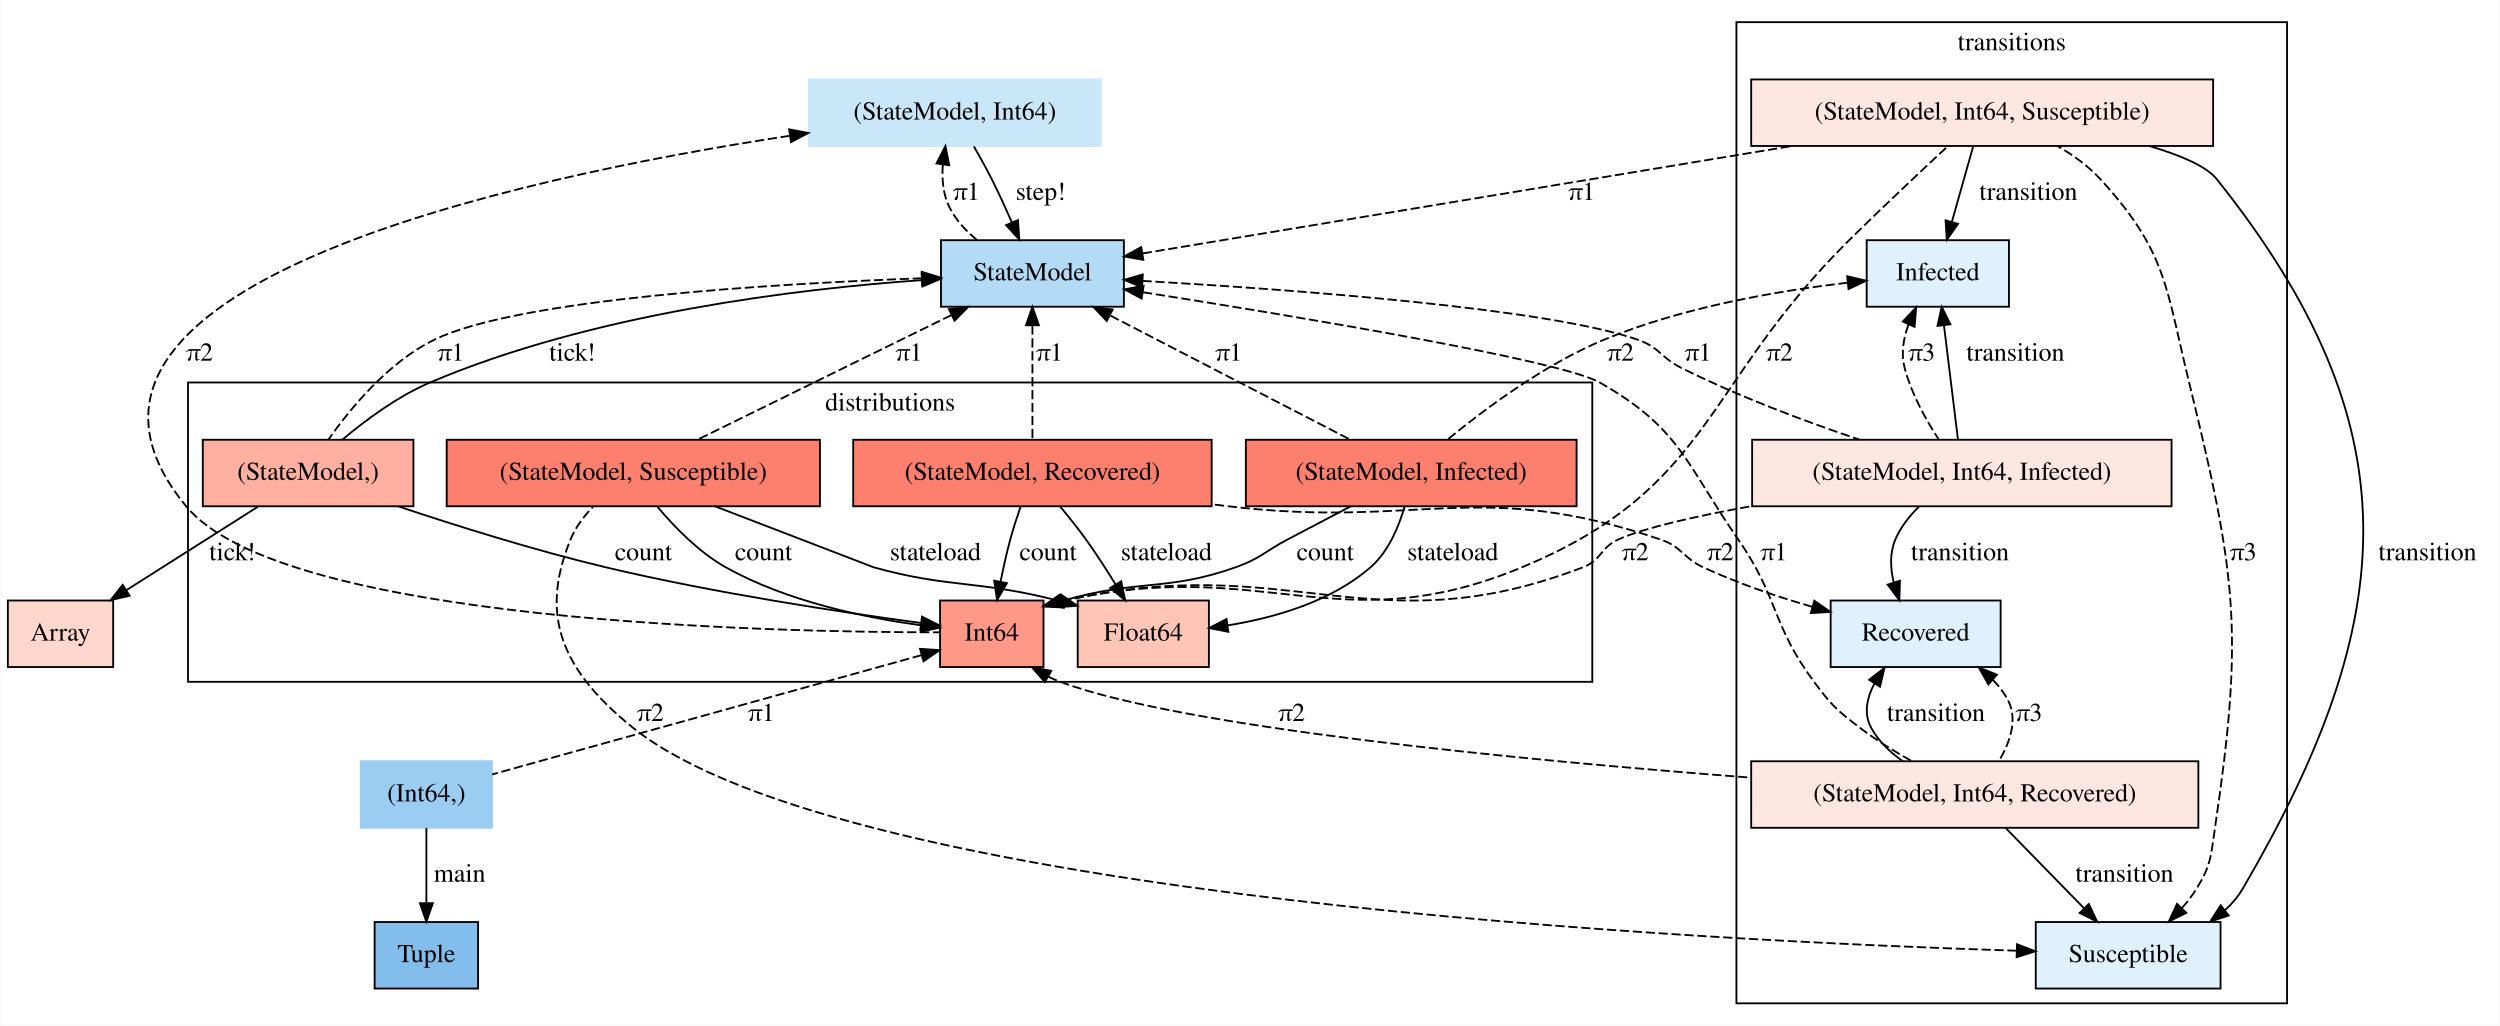
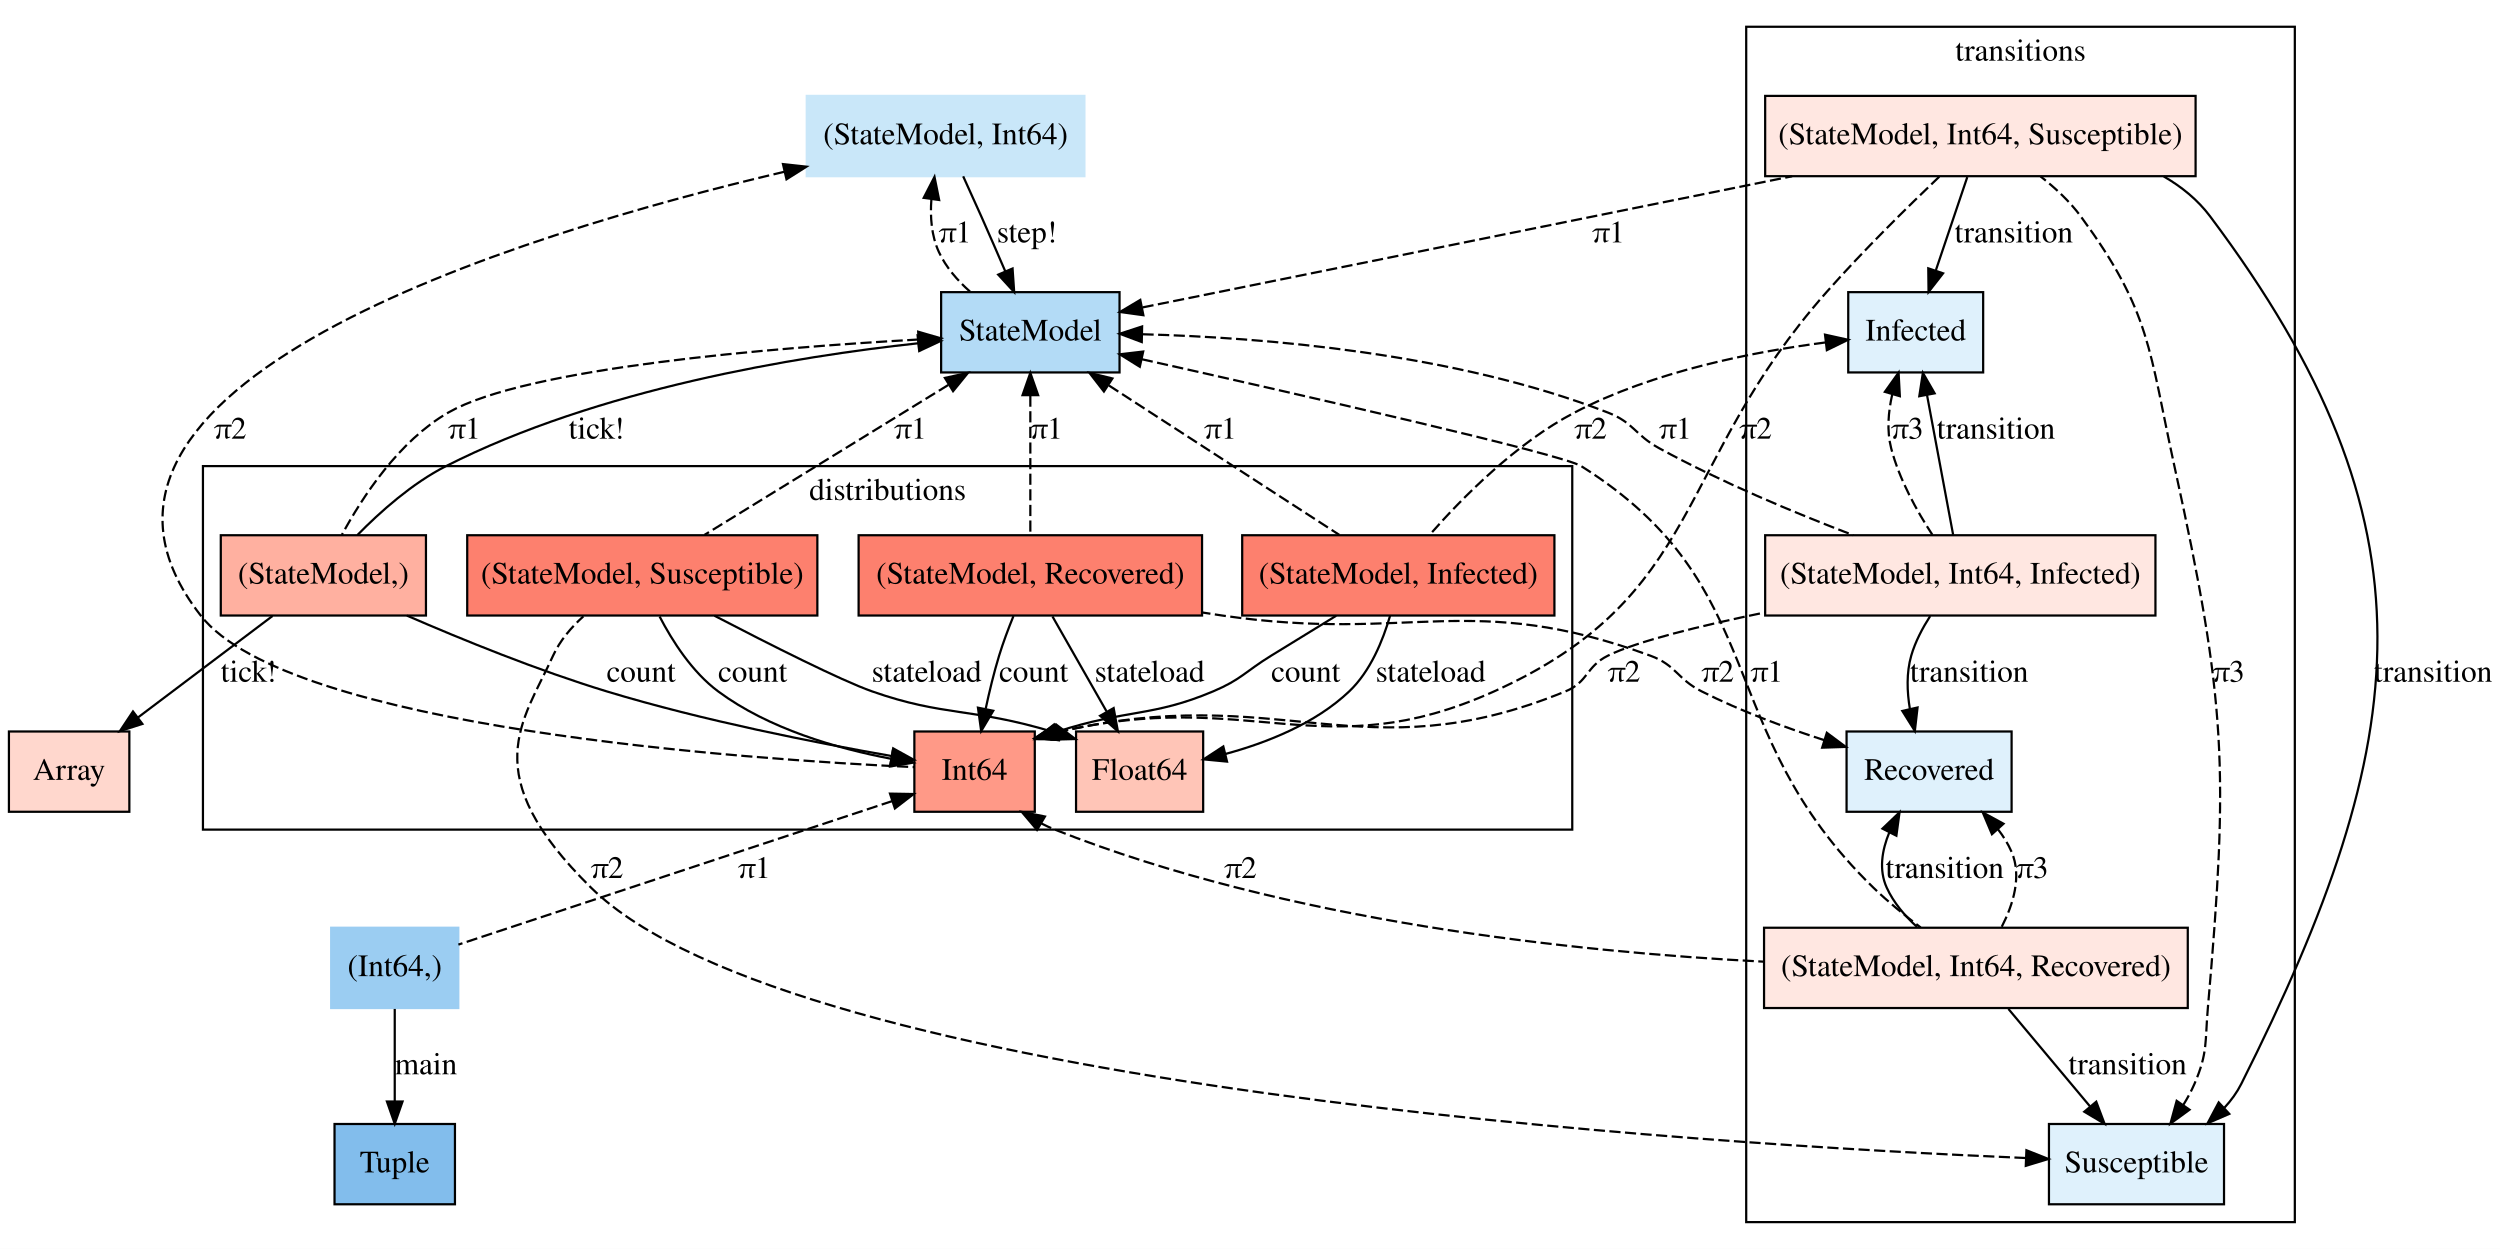
- <svg xmlns="http://www.w3.org/2000/svg" width="1353pt" height="555pt" viewBox="0.00 0.00 1352.50 555.00">
-   <g id="graph0" class="graph" transform="scale(1 1) rotate(0) translate(4 551)">
-     <polygon fill="white" stroke="none" points="-4,4 -4,-551 1348.5,-551 1348.5,4 -4,4" />
+ <svg xmlns="http://www.w3.org/2000/svg" width="1121pt" height="560pt" viewBox="0.00 0.00 1121.00 560.00">
+   <g id="graph0" class="graph" transform="scale(1 1) rotate(0) translate(4 556)">
+     <polygon fill="white" stroke="none" points="-4,4 -4,-556 1117,-556 1117,4 -4,4" />
    <g id="clust1" class="cluster">
-       <polygon fill="none" stroke="black" points="935.5,-8 935.5,-539 1233.5,-539 1233.5,-8 935.5,-8" />
-       <text text-anchor="middle" x="1084.5" y="-523.8" font-family="Times,serif" font-size="14.00">transitions</text>
+       <polygon fill="none" stroke="black" points="779,-8 779,-544 1025,-544 1025,-8 779,-8" />
+       <text text-anchor="middle" x="902" y="-528.8" font-family="Times,serif" font-size="14.00">transitions</text>
    </g>
    <g id="clust2" class="cluster">
-       <polygon fill="none" stroke="black" points="97.5,-182 97.5,-344 857.5,-344 857.5,-182 97.5,-182" />
-       <text text-anchor="middle" x="477.5" y="-328.8" font-family="Times,serif" font-size="14.00">distributions</text>
+       <polygon fill="none" stroke="black" points="87,-184 87,-347 701,-347 701,-184 87,-184" />
+       <text text-anchor="middle" x="394" y="-331.8" font-family="Times,serif" font-size="14.00">distributions</text>
    </g>
    <g id="node1" class="node">
-       <polygon fill="#ffb0a0" stroke="black" points="219.5,-313 105.5,-313 105.5,-277 219.5,-277 219.5,-313" />
-       <text text-anchor="middle" x="162.5" y="-291.3" font-family="Times,serif" font-size="14.00">(StateModel,)</text>
+       <polygon fill="#ffb0a0" stroke="black" points="187,-316 95,-316 95,-280 187,-280 187,-316" />
+       <text text-anchor="middle" x="141" y="-294.3" font-family="Times,serif" font-size="14.00">(StateModel,)</text>
    </g>
    <g id="node2" class="node">
-       <polygon fill="#ffd7cd" stroke="black" points="57,-226 0,-226 0,-190 57,-190 57,-226" />
-       <text text-anchor="middle" x="28.5" y="-204.3" font-family="Times,serif" font-size="14.00">Array</text>
+       <polygon fill="#ffd7cd" stroke="black" points="54,-228 0,-228 0,-192 54,-192 54,-228" />
+       <text text-anchor="middle" x="27" y="-206.3" font-family="Times,serif" font-size="14.00">Array</text>
    </g>
    <g id="edge22" class="edge">
-       <path fill="none" stroke="black" d="M135.383,-276.799C114.859,-263.78 86.485,-245.781 64.129,-231.6" />
-       <polygon fill="black" stroke="black" points="65.896,-228.576 55.577,-226.175 62.146,-234.488 65.896,-228.576" />
-       <text text-anchor="middle" x="121.5" y="-247.8" font-family="Times,serif" font-size="14.00">tick!</text>
+       <path fill="none" stroke="black" d="M118.204,-279.803C100.885,-266.737 76.879,-248.628 57.843,-234.267" />
+       <polygon fill="black" stroke="black" points="59.847,-231.395 49.756,-228.167 55.631,-236.983 59.847,-231.395" />
+       <text text-anchor="middle" x="107.5" y="-250.3" font-family="Times,serif" font-size="14.00">tick!</text>
    </g>
    <g id="node3" class="node">
-       <polygon fill="#b3dbf6" stroke="black" points="604,-421 505,-421 505,-385 604,-385 604,-421" />
-       <text text-anchor="middle" x="554.5" y="-399.3" font-family="Times,serif" font-size="14.00">StateModel</text>
+       <polygon fill="#b3dbf6" stroke="black" points="498,-425 418,-425 418,-389 498,-389 498,-425" />
+       <text text-anchor="middle" x="458" y="-403.3" font-family="Times,serif" font-size="14.00">StateModel</text>
    </g>
    <g id="edge21" class="edge">
-       <path fill="none" stroke="black" d="M181.001,-313.012C193.509,-323.57 210.901,-336.509 228.5,-344 316.418,-381.424 427.601,-394.701 494.774,-399.411" />
-       <polygon fill="black" stroke="black" points="494.552,-402.904 504.761,-400.071 495.014,-395.919 494.552,-402.904" />
-       <text text-anchor="middle" x="305.5" y="-355.8" font-family="Times,serif" font-size="14.00">tick!</text>
+       <path fill="none" stroke="black" d="M156.249,-316.078C166.496,-326.525 180.855,-339.316 196,-347 264.359,-381.683 352.973,-396.152 407.633,-402.066" />
+       <polygon fill="black" stroke="black" points="407.458,-405.566 417.764,-403.106 408.173,-398.603 407.458,-405.566" />
+       <text text-anchor="middle" x="263.5" y="-359.3" font-family="Times,serif" font-size="14.00">tick!</text>
    </g>
    <g id="node6" class="node">
-       <polygon fill="#ff9987" stroke="black" points="560.5,-226 504.5,-226 504.5,-190 560.5,-190 560.5,-226" />
-       <text text-anchor="middle" x="532.5" y="-204.3" font-family="Times,serif" font-size="14.00">Int64</text>
+       <polygon fill="#ff9987" stroke="black" points="460,-228 406,-228 406,-192 460,-192 460,-228" />
+       <text text-anchor="middle" x="433" y="-206.3" font-family="Times,serif" font-size="14.00">Int64</text>
    </g>
    <g id="edge13" class="edge">
-       <path fill="none" stroke="black" d="M211.348,-276.94C243.022,-266.349 285.345,-253.076 323.5,-244 382.396,-229.991 451.931,-219.53 494.093,-213.845" />
-       <polygon fill="black" stroke="black" points="494.747,-217.289 504.2,-212.503 493.826,-210.35 494.747,-217.289" />
-       <text text-anchor="middle" x="344" y="-247.8" font-family="Times,serif" font-size="14.00">count</text>
+       <path fill="none" stroke="black" d="M178.453,-279.969C203.425,-269.113 237.2,-255.374 268,-246 311.16,-232.864 362.13,-222.863 395.879,-216.981" />
+       <polygon fill="black" stroke="black" points="396.505,-220.424 405.772,-215.289 395.325,-213.525 396.505,-220.424" />
+       <text text-anchor="middle" x="283.5" y="-250.3" font-family="Times,serif" font-size="14.00">count</text>
    </g>
    <g id="edge29" class="edge">
-       <path fill="none" stroke="black" stroke-dasharray="5,2" d="M494.704,-400.407C414.129,-397.437 275.592,-389.189 230.5,-367 205.844,-354.867 185.305,-329.913 173.457,-313.063" />
-       <polygon fill="black" stroke="black" points="494.595,-403.905 504.712,-400.76 494.842,-396.909 494.595,-403.905" />
-       <text text-anchor="middle" x="240" y="-355.8" font-family="Times,serif" font-size="14.00">π1</text>
+       <path fill="none" stroke="black" stroke-dasharray="5,2" d="M407.774,-403.76C342.266,-400.079 231.899,-391.053 197,-371 174.894,-358.298 158.444,-333.095 149.279,-316.139" />
+       <polygon fill="black" stroke="black" points="407.711,-407.261 417.885,-404.305 408.088,-400.271 407.711,-407.261" />
+       <text text-anchor="middle" x="204.5" y="-359.3" font-family="Times,serif" font-size="14.00">π1</text>
    </g>
    <g id="node7" class="node">
-       <polygon fill="#ffe7e1" stroke="black" points="1193.5,-508 943.5,-508 943.5,-472 1193.5,-472 1193.5,-508" />
-       <text text-anchor="middle" x="1068.5" y="-486.3" font-family="Times,serif" font-size="14.00">(StateModel, Int64, Susceptible)</text>
+       <polygon fill="#ffe7e1" stroke="black" points="980.5,-513 787.5,-513 787.5,-477 980.5,-477 980.5,-513" />
+       <text text-anchor="middle" x="884" y="-491.3" font-family="Times,serif" font-size="14.00">(StateModel, Int64, Susceptible)</text>
    </g>
    <g id="edge32" class="edge">
-       <path fill="none" stroke="black" stroke-dasharray="5,2" d="M614.185,-413.87C700.164,-428.088 860.088,-454.535 965.411,-471.952" />
-       <polygon fill="black" stroke="black" points="614.512,-410.377 604.075,-412.198 613.37,-417.283 614.512,-410.377" />
-       <text text-anchor="middle" x="852" y="-442.8" font-family="Times,serif" font-size="14.00">π1</text>
+       <path fill="none" stroke="black" stroke-dasharray="5,2" d="M508.324,-418.159C580.064,-432.642 712.653,-459.409 799.582,-476.958" />
+       <polygon fill="black" stroke="black" points="508.689,-414.662 498.194,-416.114 507.304,-421.524 508.689,-414.662" />
+       <text text-anchor="middle" x="717.5" y="-447.3" font-family="Times,serif" font-size="14.00">π1</text>
    </g>
    <g id="node10" class="node">
-       <polygon fill="#ffe7e1" stroke="black" points="1171,-313 944,-313 944,-277 1171,-277 1171,-313" />
-       <text text-anchor="middle" x="1057.5" y="-291.3" font-family="Times,serif" font-size="14.00">(StateModel, Int64, Infected)</text>
+       <polygon fill="#ffe7e1" stroke="black" points="962.5,-316 787.5,-316 787.5,-280 962.5,-280 962.5,-316" />
+       <text text-anchor="middle" x="875" y="-294.3" font-family="Times,serif" font-size="14.00">(StateModel, Int64, Infected)</text>
    </g>
    <g id="edge33" class="edge">
-       <path fill="none" stroke="black" stroke-dasharray="5,2" d="M614.069,-398.986C694.837,-394.328 834.515,-384.088 882.5,-367 893.997,-362.906 894.594,-357.477 905.5,-352 936.411,-336.475 972.708,-322.941 1002.08,-313.068" />
-       <polygon fill="black" stroke="black" points="613.827,-395.494 604.041,-399.553 614.223,-402.483 613.827,-395.494" />
-       <text text-anchor="middle" x="915" y="-355.8" font-family="Times,serif" font-size="14.00">π1</text>
+       <path fill="none" stroke="black" stroke-dasharray="5,2" d="M508.296,-406.12C561.787,-404.685 648.021,-397.839 717,-371 728.605,-366.485 729.075,-360.976 740,-355 767.827,-339.78 800.666,-326.072 826.987,-316.028" />
+       <polygon fill="black" stroke="black" points="507.972,-402.626 498.049,-406.339 508.122,-409.624 507.972,-402.626" />
+       <text text-anchor="middle" x="747.5" y="-359.3" font-family="Times,serif" font-size="14.00">π1</text>
    </g>
    <g id="node12" class="node">
-       <polygon fill="#ffe7e1" stroke="black" points="1185.5,-139 943.5,-139 943.5,-103 1185.5,-103 1185.5,-139" />
-       <text text-anchor="middle" x="1064.5" y="-117.3" font-family="Times,serif" font-size="14.00">(StateModel, Int64, Recovered)</text>
+       <polygon fill="#ffe7e1" stroke="black" points="977,-140 787,-140 787,-104 977,-104 977,-140" />
+       <text text-anchor="middle" x="882" y="-118.3" font-family="Times,serif" font-size="14.00">(StateModel, Int64, Recovered)</text>
    </g>
    <g id="edge34" class="edge">
-       <path fill="none" stroke="black" stroke-dasharray="5,2" d="M614.34,-392.837C697.52,-379.776 840.314,-356.054 861.5,-344 905.29,-319.086 907.798,-300.406 936.5,-259 958.588,-227.136 954.429,-213.16 977.5,-182 986.85,-169.371 989.988,-166.505 1002.5,-157 1011.06,-150.495 1020.97,-144.369 1030.31,-139.116" />
-       <polygon fill="black" stroke="black" points="613.596,-389.411 604.257,-394.414 614.677,-396.327 613.596,-389.411" />
-       <text text-anchor="middle" x="956" y="-247.8" font-family="Times,serif" font-size="14.00">π1</text>
+       <path fill="none" stroke="black" stroke-dasharray="5,2" d="M507.999,-394.921C577.716,-379.348 696.598,-352.288 705,-347 791.501,-292.563 762.69,-229.215 836,-158 842.478,-151.707 850.087,-145.513 857.23,-140.126" />
+       <polygon fill="black" stroke="black" points="507.087,-391.538 498.089,-397.131 508.611,-398.371 507.087,-391.538" />
+       <text text-anchor="middle" x="788.5" y="-250.3" font-family="Times,serif" font-size="14.00">π1</text>
    </g>
    <g id="node13" class="node">
-       <polygon fill="#fd806e" stroke="black" points="439.5,-313 237.5,-313 237.5,-277 439.5,-277 439.5,-313" />
-       <text text-anchor="middle" x="338.5" y="-291.3" font-family="Times,serif" font-size="14.00">(StateModel, Susceptible)</text>
+       <polygon fill="#fd806e" stroke="black" points="362.5,-316 205.5,-316 205.5,-280 362.5,-280 362.5,-316" />
+       <text text-anchor="middle" x="284" y="-294.3" font-family="Times,serif" font-size="14.00">(StateModel, Susceptible)</text>
    </g>
    <g id="edge28" class="edge">
-       <path fill="none" stroke="black" stroke-dasharray="5,2" d="M510.701,-380.506C470.226,-360.644 410.867,-331.514 373.476,-313.164" />
-       <polygon fill="black" stroke="black" points="509.277,-383.706 519.796,-384.969 512.361,-377.422 509.277,-383.706" />
-       <text text-anchor="middle" x="488" y="-355.8" font-family="Times,serif" font-size="14.00">π1</text>
+       <path fill="none" stroke="black" stroke-dasharray="5,2" d="M421.239,-383.394C388.576,-363.308 341.54,-334.384 311.887,-316.149" />
+       <polygon fill="black" stroke="black" points="419.692,-386.552 430.044,-388.809 423.359,-380.589 419.692,-386.552" />
+       <text text-anchor="middle" x="404.5" y="-359.3" font-family="Times,serif" font-size="14.00">π1</text>
    </g>
    <g id="node15" class="node">
-       <polygon fill="#fd806e" stroke="black" points="849,-313 670,-313 670,-277 849,-277 849,-313" />
-       <text text-anchor="middle" x="759.5" y="-291.3" font-family="Times,serif" font-size="14.00">(StateModel, Infected)</text>
+       <polygon fill="#fd806e" stroke="black" points="693,-316 553,-316 553,-280 693,-280 693,-316" />
+       <text text-anchor="middle" x="623" y="-294.3" font-family="Times,serif" font-size="14.00">(StateModel, Infected)</text>
    </g>
    <g id="edge30" class="edge">
-       <path fill="none" stroke="black" stroke-dasharray="5,2" d="M596.799,-380.128C635.193,-360.276 691.042,-331.398 726.305,-313.164" />
-       <polygon fill="black" stroke="black" points="594.712,-377.267 587.437,-384.969 597.927,-383.485 594.712,-377.267" />
-       <text text-anchor="middle" x="661" y="-355.8" font-family="Times,serif" font-size="14.00">π1</text>
+       <path fill="none" stroke="black" stroke-dasharray="5,2" d="M493.258,-383.136C524.214,-363.061 568.557,-334.306 596.556,-316.149" />
+       <polygon fill="black" stroke="black" points="490.996,-380.431 484.51,-388.809 494.805,-386.304 490.996,-380.431" />
+       <text text-anchor="middle" x="543.5" y="-359.3" font-family="Times,serif" font-size="14.00">π1</text>
    </g>
    <g id="node16" class="node">
-       <polygon fill="#fd806e" stroke="black" points="651.5,-313 457.5,-313 457.5,-277 651.5,-277 651.5,-313" />
-       <text text-anchor="middle" x="554.5" y="-291.3" font-family="Times,serif" font-size="14.00">(StateModel, Recovered)</text>
+       <polygon fill="#fd806e" stroke="black" points="535,-316 381,-316 381,-280 535,-280 535,-316" />
+       <text text-anchor="middle" x="458" y="-294.3" font-family="Times,serif" font-size="14.00">(StateModel, Recovered)</text>
    </g>
    <g id="edge31" class="edge">
-       <path fill="none" stroke="black" stroke-dasharray="5,2" d="M554.5,-374.931C554.5,-355.554 554.5,-330.042 554.5,-313.341" />
-       <polygon fill="black" stroke="black" points="551,-374.969 554.5,-384.969 558,-374.969 551,-374.969" />
-       <text text-anchor="middle" x="564" y="-355.8" font-family="Times,serif" font-size="14.00">π1</text>
+       <path fill="none" stroke="black" stroke-dasharray="5,2" d="M458,-378.611C458,-358.921 458,-332.981 458,-316.149" />
+       <polygon fill="black" stroke="black" points="454.5,-378.809 458,-388.809 461.5,-378.809 454.5,-378.809" />
+       <text text-anchor="middle" x="465.5" y="-359.3" font-family="Times,serif" font-size="14.00">π1</text>
    </g>
    <g id="node4" class="node">
-       <polygon fill="#82bdec" stroke="black" points="254.5,-52 198.5,-52 198.5,-16 254.5,-16 254.5,-52" />
-       <text text-anchor="middle" x="226.5" y="-30.3" font-family="Times,serif" font-size="14.00">Tuple</text>
+       <polygon fill="#82bdec" stroke="black" points="200,-52 146,-52 146,-16 200,-16 200,-52" />
+       <text text-anchor="middle" x="173" y="-30.3" font-family="Times,serif" font-size="14.00">Tuple</text>
    </g>
    <g id="node5" class="node">
-       <polygon fill="#c9e7f9" stroke="#c9e7f9" points="591.5,-508 433.5,-508 433.5,-472 591.5,-472 591.5,-508" />
-       <text text-anchor="middle" x="512.5" y="-486.3" font-family="Times,serif" font-size="14.00">(StateModel, Int64)</text>
+       <polygon fill="#c9e7f9" stroke="#c9e7f9" points="482.25,-513 357.75,-513 357.75,-477 482.25,-477 482.25,-513" />
+       <text text-anchor="middle" x="420" y="-491.3" font-family="Times,serif" font-size="14.00">(StateModel, Int64)</text>
    </g>
    <g id="edge1" class="edge">
-       <path fill="none" stroke="black" d="M522.834,-471.749C526.056,-466.154 529.539,-459.875 532.5,-454 536.281,-446.497 540.08,-438.199 543.432,-430.555" />
-       <polygon fill="black" stroke="black" points="546.663,-431.9 547.403,-421.331 540.234,-429.132 546.663,-431.9" />
-       <text text-anchor="middle" x="559" y="-442.8" font-family="Times,serif" font-size="14.00">step!</text>
+       <path fill="none" stroke="black" d="M427.886,-476.943C430.495,-471.249 433.396,-464.862 436,-459 439.562,-450.981 443.372,-442.218 446.803,-434.254" />
+       <polygon fill="black" stroke="black" points="450.03,-435.61 450.758,-425.04 443.597,-432.849 450.03,-435.61" />
+       <text text-anchor="middle" x="456.5" y="-447.3" font-family="Times,serif" font-size="14.00">step!</text>
    </g>
    <g id="edge2" class="edge">
-       <path fill="none" stroke="black" stroke-dasharray="5,2" d="M506.002,-461.901C505.421,-454.183 506.085,-445.982 509.5,-439 512.892,-432.065 518.394,-426.107 524.406,-421.174" />
-       <polygon fill="black" stroke="black" points="502.559,-462.555 507.425,-471.966 509.49,-461.575 502.559,-462.555" />
-       <text text-anchor="middle" x="519" y="-442.8" font-family="Times,serif" font-size="14.00">π1</text>
+       <path fill="none" stroke="black" stroke-dasharray="5,2" d="M413.643,-466.725C413.03,-458.778 413.643,-450.28 417,-443 420.135,-436.201 425.315,-430.233 430.955,-425.242" />
+       <polygon fill="black" stroke="black" points="410.186,-467.282 415.026,-476.707 417.12,-466.321 410.186,-467.282" />
+       <text text-anchor="middle" x="424.5" y="-447.3" font-family="Times,serif" font-size="14.00">π1</text>
    </g>
    <g id="edge3" class="edge">
-       <path fill="none" stroke="black" stroke-dasharray="5,2" d="M423.137,-477.515C273.735,-454.75 -1.232,-395.528 96.5,-277 148.466,-213.976 416.397,-208.766 504.433,-208.783" />
-       <polygon fill="black" stroke="black" points="422.822,-481.007 433.23,-479.027 423.859,-474.084 422.822,-481.007" />
-       <text text-anchor="middle" x="104" y="-355.8" font-family="Times,serif" font-size="14.00">π2</text>
+       <path fill="none" stroke="black" stroke-dasharray="5,2" d="M347.694,-478.971C227.113,-450.648 5.718,-382.823 86,-280 125.454,-229.468 331.293,-215.467 405.933,-212.02" />
+       <polygon fill="black" stroke="black" points="347.084,-482.422 357.616,-481.266 348.662,-475.602 347.084,-482.422" />
+       <text text-anchor="middle" x="99.5" y="-359.3" font-family="Times,serif" font-size="14.00">π2</text>
    </g>
    <g id="edge18" class="edge">
-       <path fill="none" stroke="black" stroke-dasharray="5,2" d="M570.533,-225.623C679.672,-250.807 719.528,-202.498 819.5,-244 922.25,-286.655 917.406,-342.763 996.5,-421 1014.35,-438.653 1035.26,-458.288 1049.93,-471.903" />
-       <polygon fill="black" stroke="black" points="571.357,-222.222 560.81,-223.23 569.684,-229.019 571.357,-222.222" />
-       <text text-anchor="middle" x="959" y="-355.8" font-family="Times,serif" font-size="14.00">π2</text>
+       <path fill="none" stroke="black" stroke-dasharray="5,2" d="M470.058,-227.593C556.203,-248.242 588.76,-211.138 666,-246 760.346,-288.583 746.459,-347.433 815,-425 831.378,-443.535 851.517,-463.371 865.801,-476.996" />
+       <polygon fill="black" stroke="black" points="470.697,-224.143 460.139,-225.02 468.94,-230.919 470.697,-224.143" />
+       <text text-anchor="middle" x="783.5" y="-359.3" font-family="Times,serif" font-size="14.00">π2</text>
    </g>
    <g id="edge19" class="edge">
-       <path fill="none" stroke="black" stroke-dasharray="5,2" d="M570.608,-225.638C693.941,-253.952 737.799,-200.052 852.5,-244 862.547,-247.849 861.708,-254.543 871.5,-259 885.332,-265.296 913.452,-271.611 943.728,-277.11" />
-       <polygon fill="black" stroke="black" points="571.348,-222.216 560.804,-223.255 569.694,-229.018 571.348,-222.216" />
-       <text text-anchor="middle" x="881" y="-247.8" font-family="Times,serif" font-size="14.00">π2</text>
+       <path fill="none" stroke="black" stroke-dasharray="5,2" d="M470.004,-227.575C569.965,-251.376 606.494,-208.475 698,-246 708.214,-250.189 707.103,-257.109 717,-262 730.035,-268.441 758.356,-275.395 787.472,-281.394" />
+       <polygon fill="black" stroke="black" points="470.683,-224.136 460.128,-225.059 468.954,-230.92 470.683,-224.136" />
+       <text text-anchor="middle" x="724.5" y="-250.3" font-family="Times,serif" font-size="14.00">π2</text>
    </g>
    <g id="edge20" class="edge">
-       <path fill="none" stroke="black" stroke-dasharray="5,2" d="M563.162,-184.772C565.254,-183.732 567.376,-182.793 569.5,-182 635.796,-157.241 819.32,-139.634 943.29,-130.142" />
-       <polygon fill="black" stroke="black" points="561.215,-181.853 554.262,-189.847 564.683,-187.933 561.215,-181.853" />
-       <text text-anchor="middle" x="695" y="-160.8" font-family="Times,serif" font-size="14.00">π2</text>
+       <path fill="none" stroke="black" stroke-dasharray="5,2" d="M462.827,-186.832C464.864,-185.777 466.93,-184.819 469,-184 572.787,-142.929 701.161,-129.197 786.982,-124.775" />
+       <polygon fill="black" stroke="black" points="460.997,-183.848 454.164,-191.945 464.555,-189.876 460.997,-183.848" />
+       <text text-anchor="middle" x="552.5" y="-162.3" font-family="Times,serif" font-size="14.00">π2</text>
    </g>
    <g id="node17" class="node">
-       <polygon fill="#9bcdf2" stroke="#9bcdf2" points="262,-139 191,-139 191,-103 262,-103 262,-139" />
-       <text text-anchor="middle" x="226.5" y="-117.3" font-family="Times,serif" font-size="14.00">(Int64,)</text>
+       <polygon fill="#9bcdf2" stroke="#9bcdf2" points="201.5,-140 144.5,-140 144.5,-104 201.5,-104 201.5,-140" />
+       <text text-anchor="middle" x="173" y="-118.3" font-family="Times,serif" font-size="14.00">(Int64,)</text>
    </g>
    <g id="edge35" class="edge">
-       <path fill="none" stroke="black" stroke-dasharray="5,2" d="M494.489,-196.441C434.879,-179.883 320.229,-148.036 262.126,-131.896" />
-       <polygon fill="black" stroke="black" points="493.689,-199.852 504.261,-199.156 495.562,-193.107 493.689,-199.852" />
-       <text text-anchor="middle" x="408" y="-160.8" font-family="Times,serif" font-size="14.00">π1</text>
+       <path fill="none" stroke="black" stroke-dasharray="5,2" d="M396.091,-196.792C343.706,-179.464 248.905,-148.107 201.541,-132.44" />
+       <polygon fill="black" stroke="black" points="395.074,-200.142 405.667,-199.959 397.272,-193.496 395.074,-200.142" />
+       <text text-anchor="middle" x="334.5" y="-162.3" font-family="Times,serif" font-size="14.00">π1</text>
    </g>
    <g id="node8" class="node">
-       <polygon fill="#dff1fc" stroke="black" points="1197.5,-52 1097.5,-52 1097.5,-16 1197.5,-16 1197.5,-52" />
-       <text text-anchor="middle" x="1147.5" y="-30.3" font-family="Times,serif" font-size="14.00">Susceptible</text>
+       <polygon fill="#dff1fc" stroke="black" points="993.25,-52 914.75,-52 914.75,-16 993.25,-16 993.25,-52" />
+       <text text-anchor="middle" x="954" y="-30.3" font-family="Times,serif" font-size="14.00">Susceptible</text>
    </g>
    <g id="edge4" class="edge">
-       <path fill="none" stroke="black" d="M1158.93,-471.977C1175.8,-467.024 1189.9,-461.019 1195.5,-454 1301.97,-320.473 1295.6,-217.485 1209.5,-70 1206.98,-65.69 1203.72,-61.869 1200,-58.49" />
-       <polygon fill="black" stroke="black" points="1201.89,-55.523 1191.84,-52.16 1197.6,-61.054 1201.89,-55.523" />
-       <text text-anchor="middle" x="1309.5" y="-247.8" font-family="Times,serif" font-size="14.00">transition</text>
+       <path fill="none" stroke="black" d="M966.232,-476.877C974.246,-472.255 981.447,-466.403 987,-459 1090.81,-320.604 1078.63,-224.604 1001,-70 999.048,-66.113 996.438,-62.549 993.443,-59.307" />
+       <polygon fill="black" stroke="black" points="995.608,-56.542 985.886,-52.329 990.859,-61.685 995.608,-56.542" />
+       <text text-anchor="middle" x="1087" y="-250.3" font-family="Times,serif" font-size="14.00">transition</text>
    </g>
    <g id="node9" class="node">
-       <polygon fill="#dff1fc" stroke="black" points="1083,-421 1006,-421 1006,-385 1083,-385 1083,-421" />
-       <text text-anchor="middle" x="1044.5" y="-399.3" font-family="Times,serif" font-size="14.00">Infected</text>
+       <polygon fill="#dff1fc" stroke="black" points="885.25,-425 824.75,-425 824.75,-389 885.25,-389 885.25,-425" />
+       <text text-anchor="middle" x="855" y="-403.3" font-family="Times,serif" font-size="14.00">Infected</text>
    </g>
    <g id="edge5" class="edge">
-       <path fill="none" stroke="black" d="M1063.64,-471.799C1060.33,-460.047 1055.86,-444.238 1052.08,-430.842" />
-       <polygon fill="black" stroke="black" points="1055.44,-429.848 1049.35,-421.175 1048.7,-431.75 1055.44,-429.848" />
-       <text text-anchor="middle" x="1093.5" y="-442.8" font-family="Times,serif" font-size="14.00">transition</text>
+       <path fill="none" stroke="black" d="M878.131,-476.597C874.096,-464.629 868.657,-448.501 864.068,-434.891" />
+       <polygon fill="black" stroke="black" points="867.273,-433.441 860.761,-425.084 860.64,-435.678 867.273,-433.441" />
+       <text text-anchor="middle" x="899" y="-447.3" font-family="Times,serif" font-size="14.00">transition</text>
    </g>
    <g id="edge24" class="edge">
-       <path fill="none" stroke="black" stroke-dasharray="5,2" d="M1176.6,-59.543C1179.53,-62.849 1182.25,-66.362 1184.5,-70 1192.56,-83.035 1192.25,-87.84 1194.5,-103 1210.23,-209.133 1205.98,-239.779 1180.5,-344 1167.83,-395.814 1168.5,-414.642 1132.5,-454 1126,-461.102 1117.72,-467.071 1109.29,-471.955" />
-       <polygon fill="black" stroke="black" points="1178.97,-56.967 1169.49,-52.247 1173.96,-61.852 1178.97,-56.967" />
-       <text text-anchor="middle" x="1210" y="-247.8" font-family="Times,serif" font-size="14.00">π3</text>
+       <path fill="none" stroke="black" stroke-dasharray="5,2" d="M974.952,-60.479C976.87,-63.567 978.61,-66.774 980,-70 986.071,-84.092 984.662,-88.714 986,-104 995.438,-211.793 994.144,-241.299 971,-347 959.629,-398.932 960.503,-416.177 929,-459 924.073,-465.697 917.535,-471.767 910.973,-476.901" />
+       <polygon fill="black" stroke="black" points="977.779,-58.414 969.219,-52.172 972.018,-62.39 977.779,-58.414" />
+       <text text-anchor="middle" x="995.5" y="-250.3" font-family="Times,serif" font-size="14.00">π3</text>
    </g>
    <g id="edge23" class="edge">
-       <path fill="none" stroke="black" stroke-dasharray="5,2" d="M1087.14,-36.469C919.75,-41.698 454.409,-64.421 338.5,-157 294.635,-192.036 289.786,-222.737 304.5,-259 307.175,-265.594 311.756,-271.629 316.703,-276.762" />
-       <polygon fill="black" stroke="black" points="1087.36,-39.964 1097.25,-36.163 1087.15,-32.967 1087.36,-39.964" />
-       <text text-anchor="middle" x="348" y="-160.8" font-family="Times,serif" font-size="14.00">π2</text>
+       <path fill="none" stroke="black" stroke-dasharray="5,2" d="M904.258,-36.745C761.106,-42.819 352.513,-67.865 261,-158 209.129,-209.09 230.453,-232.145 244,-262 247.05,-268.722 252.101,-274.661 257.603,-279.65" />
+       <polygon fill="black" stroke="black" points="904.65,-40.232 914.497,-36.324 904.362,-33.238 904.65,-40.232" />
+       <text text-anchor="middle" x="268.5" y="-162.3" font-family="Times,serif" font-size="14.00">π2</text>
    </g>
    <g id="edge26" class="edge">
-       <path fill="none" stroke="black" stroke-dasharray="5,2" d="M1028.62,-375.357C1025.9,-367.887 1024.51,-359.702 1026.5,-352 1030.11,-338.013 1038.05,-323.791 1044.99,-313.179" />
-       <polygon fill="black" stroke="black" points="1025.51,-376.97 1032.8,-384.663 1031.9,-374.106 1025.51,-376.97" />
-       <text text-anchor="middle" x="1036" y="-355.8" font-family="Times,serif" font-size="14.00">π3</text>
+       <path fill="none" stroke="black" stroke-dasharray="5,2" d="M844.49,-379.171C842.699,-371.347 841.984,-362.805 844,-355 847.613,-341.013 855.551,-326.791 862.489,-316.179" />
+       <polygon fill="black" stroke="black" points="841.172,-380.294 847.325,-388.919 847.893,-378.34 841.172,-380.294" />
+       <text text-anchor="middle" x="851.5" y="-359.3" font-family="Times,serif" font-size="14.00">π3</text>
    </g>
    <g id="edge25" class="edge">
-       <path fill="none" stroke="black" stroke-dasharray="5,2" d="M995.635,-397.987C958.296,-393.645 906.164,-384.788 863.5,-367 831.416,-353.623 799.068,-329.474 779.16,-313.094" />
-       <polygon fill="black" stroke="black" points="995.432,-401.485 1005.75,-399.095 996.194,-394.527 995.432,-401.485" />
-       <text text-anchor="middle" x="873" y="-355.8" font-family="Times,serif" font-size="14.00">π2</text>
+       <path fill="none" stroke="black" stroke-dasharray="5,2" d="M814.348,-402.419C782.331,-398.285 737.358,-389.497 702,-371 675.856,-357.323 651.713,-332.861 637.17,-316.287" />
+       <polygon fill="black" stroke="black" points="814.333,-405.942 824.677,-403.65 815.161,-398.991 814.333,-405.942" />
+       <text text-anchor="middle" x="709.5" y="-359.3" font-family="Times,serif" font-size="14.00">π2</text>
    </g>
    <g id="edge6" class="edge">
-       <path fill="none" stroke="black" d="M1055.37,-313.341C1053.33,-330.042 1050.2,-355.554 1047.82,-374.931" />
-       <polygon fill="black" stroke="black" points="1044.33,-374.618 1046.59,-384.969 1051.28,-375.47 1044.33,-374.618" />
-       <text text-anchor="middle" x="1086.5" y="-355.8" font-family="Times,serif" font-size="14.00">transition</text>
+       <path fill="none" stroke="black" d="M871.795,-316.149C868.634,-333.059 863.755,-359.162 860.068,-378.884" />
+       <polygon fill="black" stroke="black" points="856.61,-378.336 858.213,-388.809 863.491,-379.622 856.61,-378.336" />
+       <text text-anchor="middle" x="891" y="-359.3" font-family="Times,serif" font-size="14.00">transition</text>
    </g>
    <g id="node11" class="node">
-       <polygon fill="#dff1fc" stroke="black" points="1078.5,-226 986.5,-226 986.5,-190 1078.5,-190 1078.5,-226" />
-       <text text-anchor="middle" x="1032.5" y="-204.3" font-family="Times,serif" font-size="14.00">Recovered</text>
+       <polygon fill="#dff1fc" stroke="black" points="898,-228 824,-228 824,-192 898,-192 898,-228" />
+       <text text-anchor="middle" x="861" y="-206.3" font-family="Times,serif" font-size="14.00">Recovered</text>
    </g>
    <g id="edge7" class="edge">
-       <path fill="none" stroke="black" d="M1034.44,-276.966C1029.21,-271.832 1024.35,-265.745 1021.5,-259 1018.42,-251.713 1018.81,-243.45 1020.63,-235.769" />
-       <polygon fill="black" stroke="black" points="1024,-236.73 1023.68,-226.14 1017.33,-234.619 1024,-236.73" />
-       <text text-anchor="middle" x="1056.5" y="-247.8" font-family="Times,serif" font-size="14.00">transition</text>
+       <path fill="none" stroke="black" d="M861.502,-279.765C858.039,-274.375 854.789,-268.207 853,-262 850.791,-254.335 851.085,-245.836 852.409,-238.009" />
+       <polygon fill="black" stroke="black" points="855.827,-238.758 854.617,-228.233 848.999,-237.215 855.827,-238.758" />
+       <text text-anchor="middle" x="879" y="-250.3" font-family="Times,serif" font-size="14.00">transition</text>
    </g>
    <g id="edge8" class="edge">
-       <path fill="none" stroke="black" stroke-dasharray="5,2" d="M1074.29,-183.107C1077.54,-179.774 1080.38,-176.075 1082.5,-172 1087.95,-161.526 1083.45,-149.026 1077.59,-139.144" />
-       <polygon fill="black" stroke="black" points="1071.84,-180.597 1066.64,-189.823 1076.46,-185.859 1071.84,-180.597" />
-       <text text-anchor="middle" x="1094" y="-160.8" font-family="Times,serif" font-size="14.00">π3</text>
+       <path fill="none" stroke="black" stroke-dasharray="5,2" d="M891.791,-184.279C894.278,-181.082 896.432,-177.642 898,-174 902.697,-163.09 898.697,-150.34 893.523,-140.318" />
+       <polygon fill="black" stroke="black" points="889.187,-181.94 885.069,-191.702 894.376,-186.639 889.187,-181.94" />
+       <text text-anchor="middle" x="907.5" y="-162.3" font-family="Times,serif" font-size="14.00">π3</text>
    </g>
    <g id="edge27" class="edge">
-       <path fill="none" stroke="black" stroke-dasharray="5,2" d="M976.542,-222.595C957.383,-228.142 936.1,-235.319 917.5,-244 906.441,-249.161 906.056,-255.076 894.5,-259 795.731,-292.537 764.083,-264.731 660.5,-277 657.539,-277.351 654.533,-277.724 651.501,-278.116" />
-       <polygon fill="black" stroke="black" points="977.66,-225.916 986.342,-219.843 975.768,-219.177 977.66,-225.916" />
-       <text text-anchor="middle" x="927" y="-247.8" font-family="Times,serif" font-size="14.00">π2</text>
+       <path fill="none" stroke="black" stroke-dasharray="5,2" d="M814.08,-224.089C796.372,-229.8 776.33,-237.215 759,-246 747.893,-251.63 747.695,-257.723 736,-262 655.508,-291.44 628.817,-267.674 544,-280 541.138,-280.416 538.228,-280.864 535.291,-281.336" />
+       <polygon fill="black" stroke="black" points="815.148,-227.423 823.645,-221.094 813.056,-220.742 815.148,-227.423" />
+       <text text-anchor="middle" x="766.5" y="-250.3" font-family="Times,serif" font-size="14.00">π2</text>
    </g>
    <g id="edge9" class="edge">
-       <path fill="none" stroke="black" d="M1081.3,-102.799C1093.45,-90.356 1110.04,-73.364 1123.57,-59.504" />
-       <polygon fill="black" stroke="black" points="1126.25,-61.776 1130.73,-52.175 1121.24,-56.885 1126.25,-61.776" />
-       <text text-anchor="middle" x="1145.5" y="-73.8" font-family="Times,serif" font-size="14.00">transition</text>
+       <path fill="none" stroke="black" d="M896.57,-103.597C907.081,-91.042 921.424,-73.91 933.147,-59.908" />
+       <polygon fill="black" stroke="black" points="935.961,-61.998 939.697,-52.084 930.594,-57.505 935.961,-61.998" />
+       <text text-anchor="middle" x="950" y="-74.3" font-family="Times,serif" font-size="14.00">transition</text>
    </g>
    <g id="edge10" class="edge">
-       <path fill="none" stroke="black" d="M1025.5,-139.062C1018.68,-143.853 1012.5,-149.78 1008.5,-157 1004.23,-164.71 1006.08,-173.3 1010.22,-181.154" />
-       <polygon fill="black" stroke="black" points="1007.32,-183.106 1015.67,-189.623 1013.2,-179.319 1007.32,-183.106" />
-       <text text-anchor="middle" x="1043.5" y="-160.8" font-family="Times,serif" font-size="14.00">transition</text>
+       <path fill="none" stroke="black" d="M855.603,-140.35C850.101,-145.339 845.05,-151.278 842,-158 838.408,-165.916 839.852,-174.729 843.175,-182.772" />
+       <polygon fill="black" stroke="black" points="840.095,-184.437 847.752,-191.76 846.333,-181.261 840.095,-184.437" />
+       <text text-anchor="middle" x="868" y="-162.3" font-family="Times,serif" font-size="14.00">transition</text>
    </g>
    <g id="edge11" class="edge">
-       <path fill="none" stroke="black" d="M351.565,-276.732C360.743,-265.778 373.945,-252.178 388.5,-244 421.405,-225.511 463.886,-216.719 494.162,-212.581" />
-       <polygon fill="black" stroke="black" points="494.841,-216.024 504.326,-211.304 493.968,-209.078 494.841,-216.024" />
-       <text text-anchor="middle" x="409" y="-247.8" font-family="Times,serif" font-size="14.00">count</text>
+       <path fill="none" stroke="black" d="M291.751,-279.578C297.515,-268.487 306.384,-254.633 318,-246 340.616,-229.192 371.366,-220.378 395.378,-215.801" />
+       <polygon fill="black" stroke="black" points="396.294,-219.194 405.547,-214.035 395.096,-212.297 396.294,-219.194" />
+       <text text-anchor="middle" x="333.5" y="-250.3" font-family="Times,serif" font-size="14.00">count</text>
    </g>
    <g id="node14" class="node">
-       <polygon fill="#ffc5b7" stroke="black" points="650,-226 579,-226 579,-190 650,-190 650,-226" />
-       <text text-anchor="middle" x="614.5" y="-204.3" font-family="Times,serif" font-size="14.00">Float64</text>
+       <polygon fill="#ffc5b7" stroke="black" points="535.5,-228 478.5,-228 478.5,-192 535.5,-192 535.5,-228" />
+       <text text-anchor="middle" x="507" y="-206.3" font-family="Times,serif" font-size="14.00">Float64</text>
    </g>
    <g id="edge12" class="edge">
-       <path fill="none" stroke="black" d="M382.81,-276.951C420.424,-262.479 468.359,-244.039 468.5,-244 509.592,-232.549 523.722,-237.367 569.013,-225.791" />
-       <polygon fill="black" stroke="black" points="570.085,-229.127 578.836,-223.154 568.271,-222.366 570.085,-229.127" />
-       <text text-anchor="middle" x="502" y="-247.8" font-family="Times,serif" font-size="14.00">stateload</text>
+       <path fill="none" stroke="black" d="M316.341,-279.911C341.038,-267.066 373.116,-250.879 387,-246 419.452,-234.596 431.642,-238.847 468.317,-227.78" />
+       <polygon fill="black" stroke="black" points="469.739,-231 478.195,-224.618 467.604,-224.334 469.739,-231" />
+       <text text-anchor="middle" x="411.5" y="-250.3" font-family="Times,serif" font-size="14.00">stateload</text>
    </g>
    <g id="edge14" class="edge">
-       <path fill="none" stroke="black" d="M726.749,-276.978C715.842,-271.286 703.636,-264.891 692.5,-259 680.021,-252.398 677.812,-248.702 664.5,-244 626.75,-230.666 612.416,-237.896 570.252,-225.728" />
-       <polygon fill="black" stroke="black" points="571.088,-222.323 560.5,-222.72 569.025,-229.012 571.088,-222.323" />
-       <text text-anchor="middle" x="713" y="-247.8" font-family="Times,serif" font-size="14.00">count</text>
+       <path fill="none" stroke="black" d="M595.165,-279.916C585.887,-274.219 575.497,-267.838 566,-262 554.441,-254.895 552.497,-251.283 540,-246 512.592,-234.413 501.567,-238.161 469.821,-227.855" />
+       <polygon fill="black" stroke="black" points="470.881,-224.519 460.286,-224.552 468.589,-231.133 470.881,-224.519" />
+       <text text-anchor="middle" x="581.5" y="-250.3" font-family="Times,serif" font-size="14.00">count</text>
    </g>
    <g id="edge15" class="edge">
-       <path fill="none" stroke="black" d="M755.94,-276.926C752.825,-266.055 747.224,-252.473 737.5,-244 716.168,-225.412 685.592,-216.657 660.263,-212.552" />
-       <polygon fill="black" stroke="black" points="660.525,-209.054 650.131,-211.106 659.536,-215.984 660.525,-209.054" />
-       <text text-anchor="middle" x="782" y="-247.8" font-family="Times,serif" font-size="14.00">stateload</text>
+       <path fill="none" stroke="black" d="M619.296,-279.843C616.121,-268.863 610.506,-255.035 601,-246 585.807,-231.56 564.12,-222.961 545.405,-217.903" />
+       <polygon fill="black" stroke="black" points="546.203,-214.495 535.657,-215.506 544.531,-221.293 546.203,-214.495" />
+       <text text-anchor="middle" x="637.5" y="-250.3" font-family="Times,serif" font-size="14.00">stateload</text>
    </g>
    <g id="edge16" class="edge">
-       <path fill="none" stroke="black" d="M548.057,-276.694C546.111,-271.097 544.075,-264.829 542.5,-259 540.523,-251.681 538.749,-243.663 537.265,-236.233" />
-       <polygon fill="black" stroke="black" points="540.674,-235.425 535.367,-226.255 533.797,-236.733 540.674,-235.425" />
-       <text text-anchor="middle" x="563" y="-247.8" font-family="Times,serif" font-size="14.00">count</text>
+       <path fill="none" stroke="black" d="M450.436,-279.759C448.162,-274.165 445.797,-267.883 444,-262 441.671,-254.377 439.644,-245.968 437.986,-238.215" />
+       <polygon fill="black" stroke="black" points="441.37,-237.293 435.96,-228.184 434.509,-238.679 441.37,-237.293" />
+       <text text-anchor="middle" x="459.5" y="-250.3" font-family="Times,serif" font-size="14.00">count</text>
    </g>
    <g id="edge17" class="edge">
-       <path fill="none" stroke="black" d="M569.439,-276.926C574.109,-271.341 579.169,-265.022 583.5,-259 589.046,-251.288 594.653,-242.581 599.546,-234.619" />
-       <polygon fill="black" stroke="black" points="602.553,-236.41 604.725,-226.04 596.561,-232.792 602.553,-236.41" />
-       <text text-anchor="middle" x="627" y="-247.8" font-family="Times,serif" font-size="14.00">stateload</text>
+       <path fill="none" stroke="black" d="M467.916,-279.597C474.869,-267.394 484.285,-250.867 492.133,-237.093" />
+       <polygon fill="black" stroke="black" points="495.357,-238.505 497.266,-228.084 489.275,-235.04 495.357,-238.505" />
+       <text text-anchor="middle" x="511.5" y="-250.3" font-family="Times,serif" font-size="14.00">stateload</text>
    </g>
    <g id="edge36" class="edge">
-       <path fill="none" stroke="black" d="M226.5,-102.799C226.5,-91.163 226.5,-75.548 226.5,-62.237" />
-       <polygon fill="black" stroke="black" points="230,-62.175 226.5,-52.175 223,-62.175 230,-62.175" />
-       <text text-anchor="middle" x="244.5" y="-73.8" font-family="Times,serif" font-size="14.00">main</text>
+       <path fill="none" stroke="black" d="M173,-103.597C173,-91.746 173,-75.817 173,-62.292" />
+       <polygon fill="black" stroke="black" points="176.5,-62.084 173,-52.084 169.5,-62.084 176.5,-62.084" />
+       <text text-anchor="middle" x="187" y="-74.3" font-family="Times,serif" font-size="14.00">main</text>
    </g>
  </g>
</svg>
